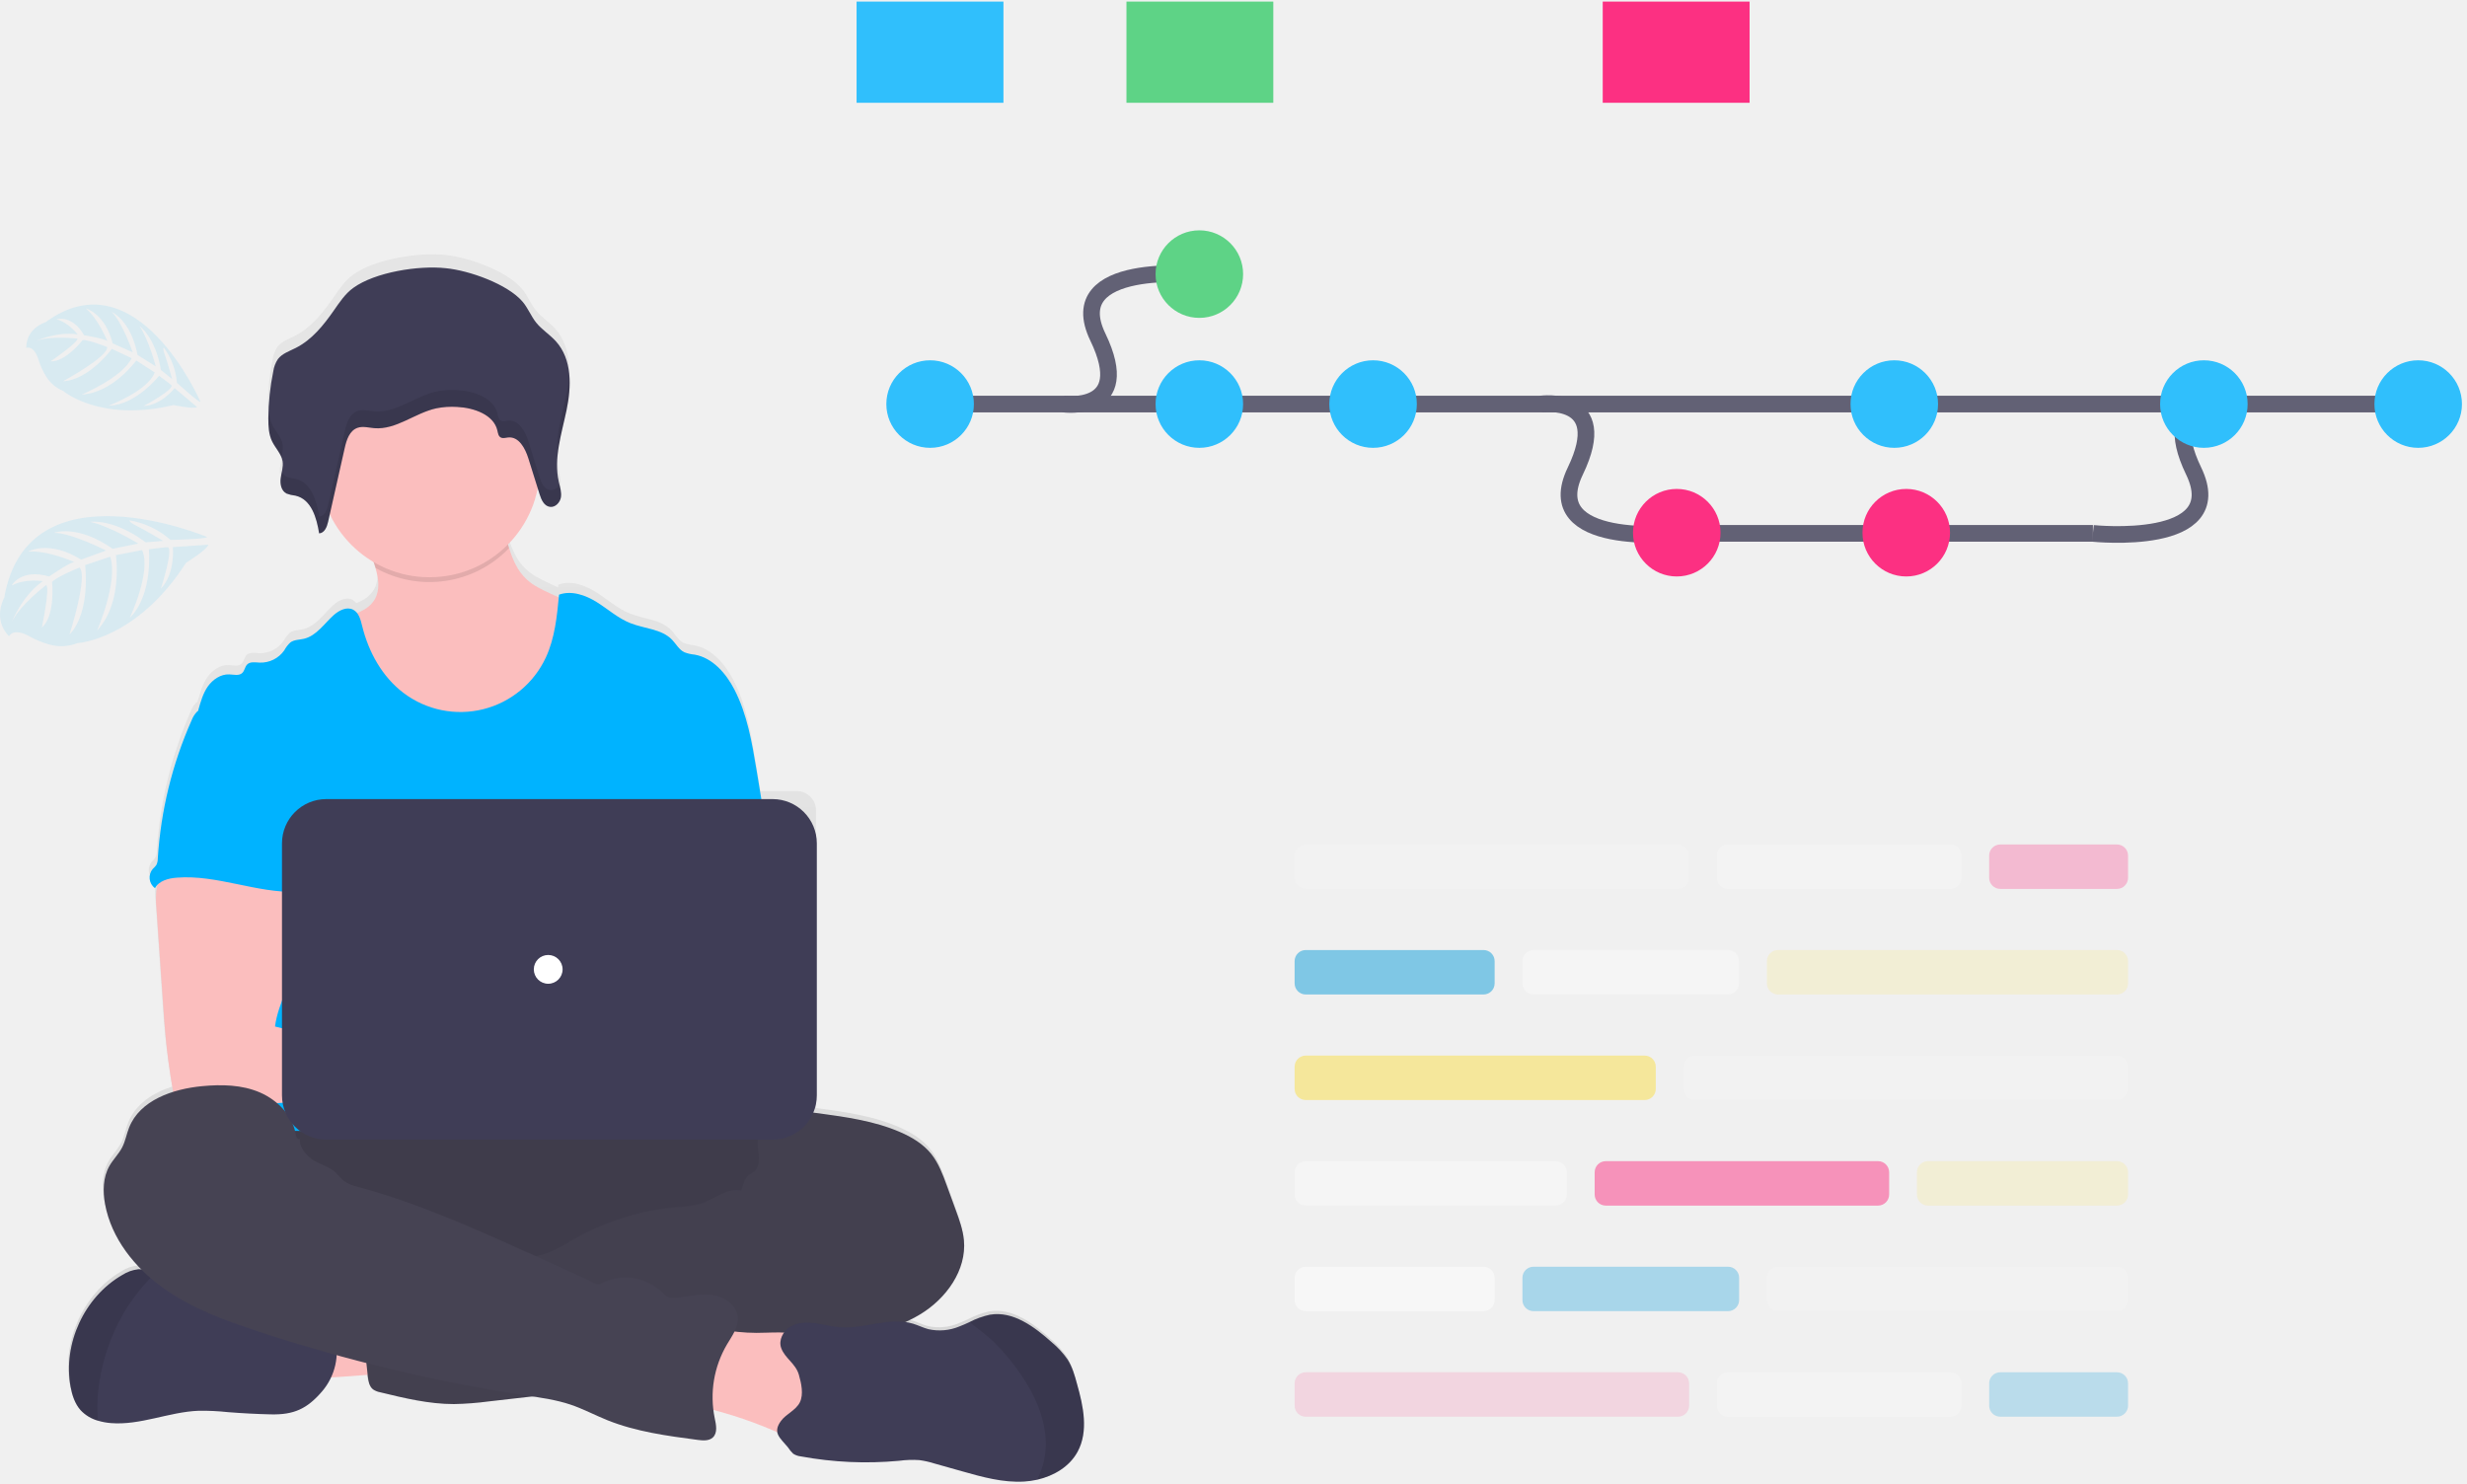
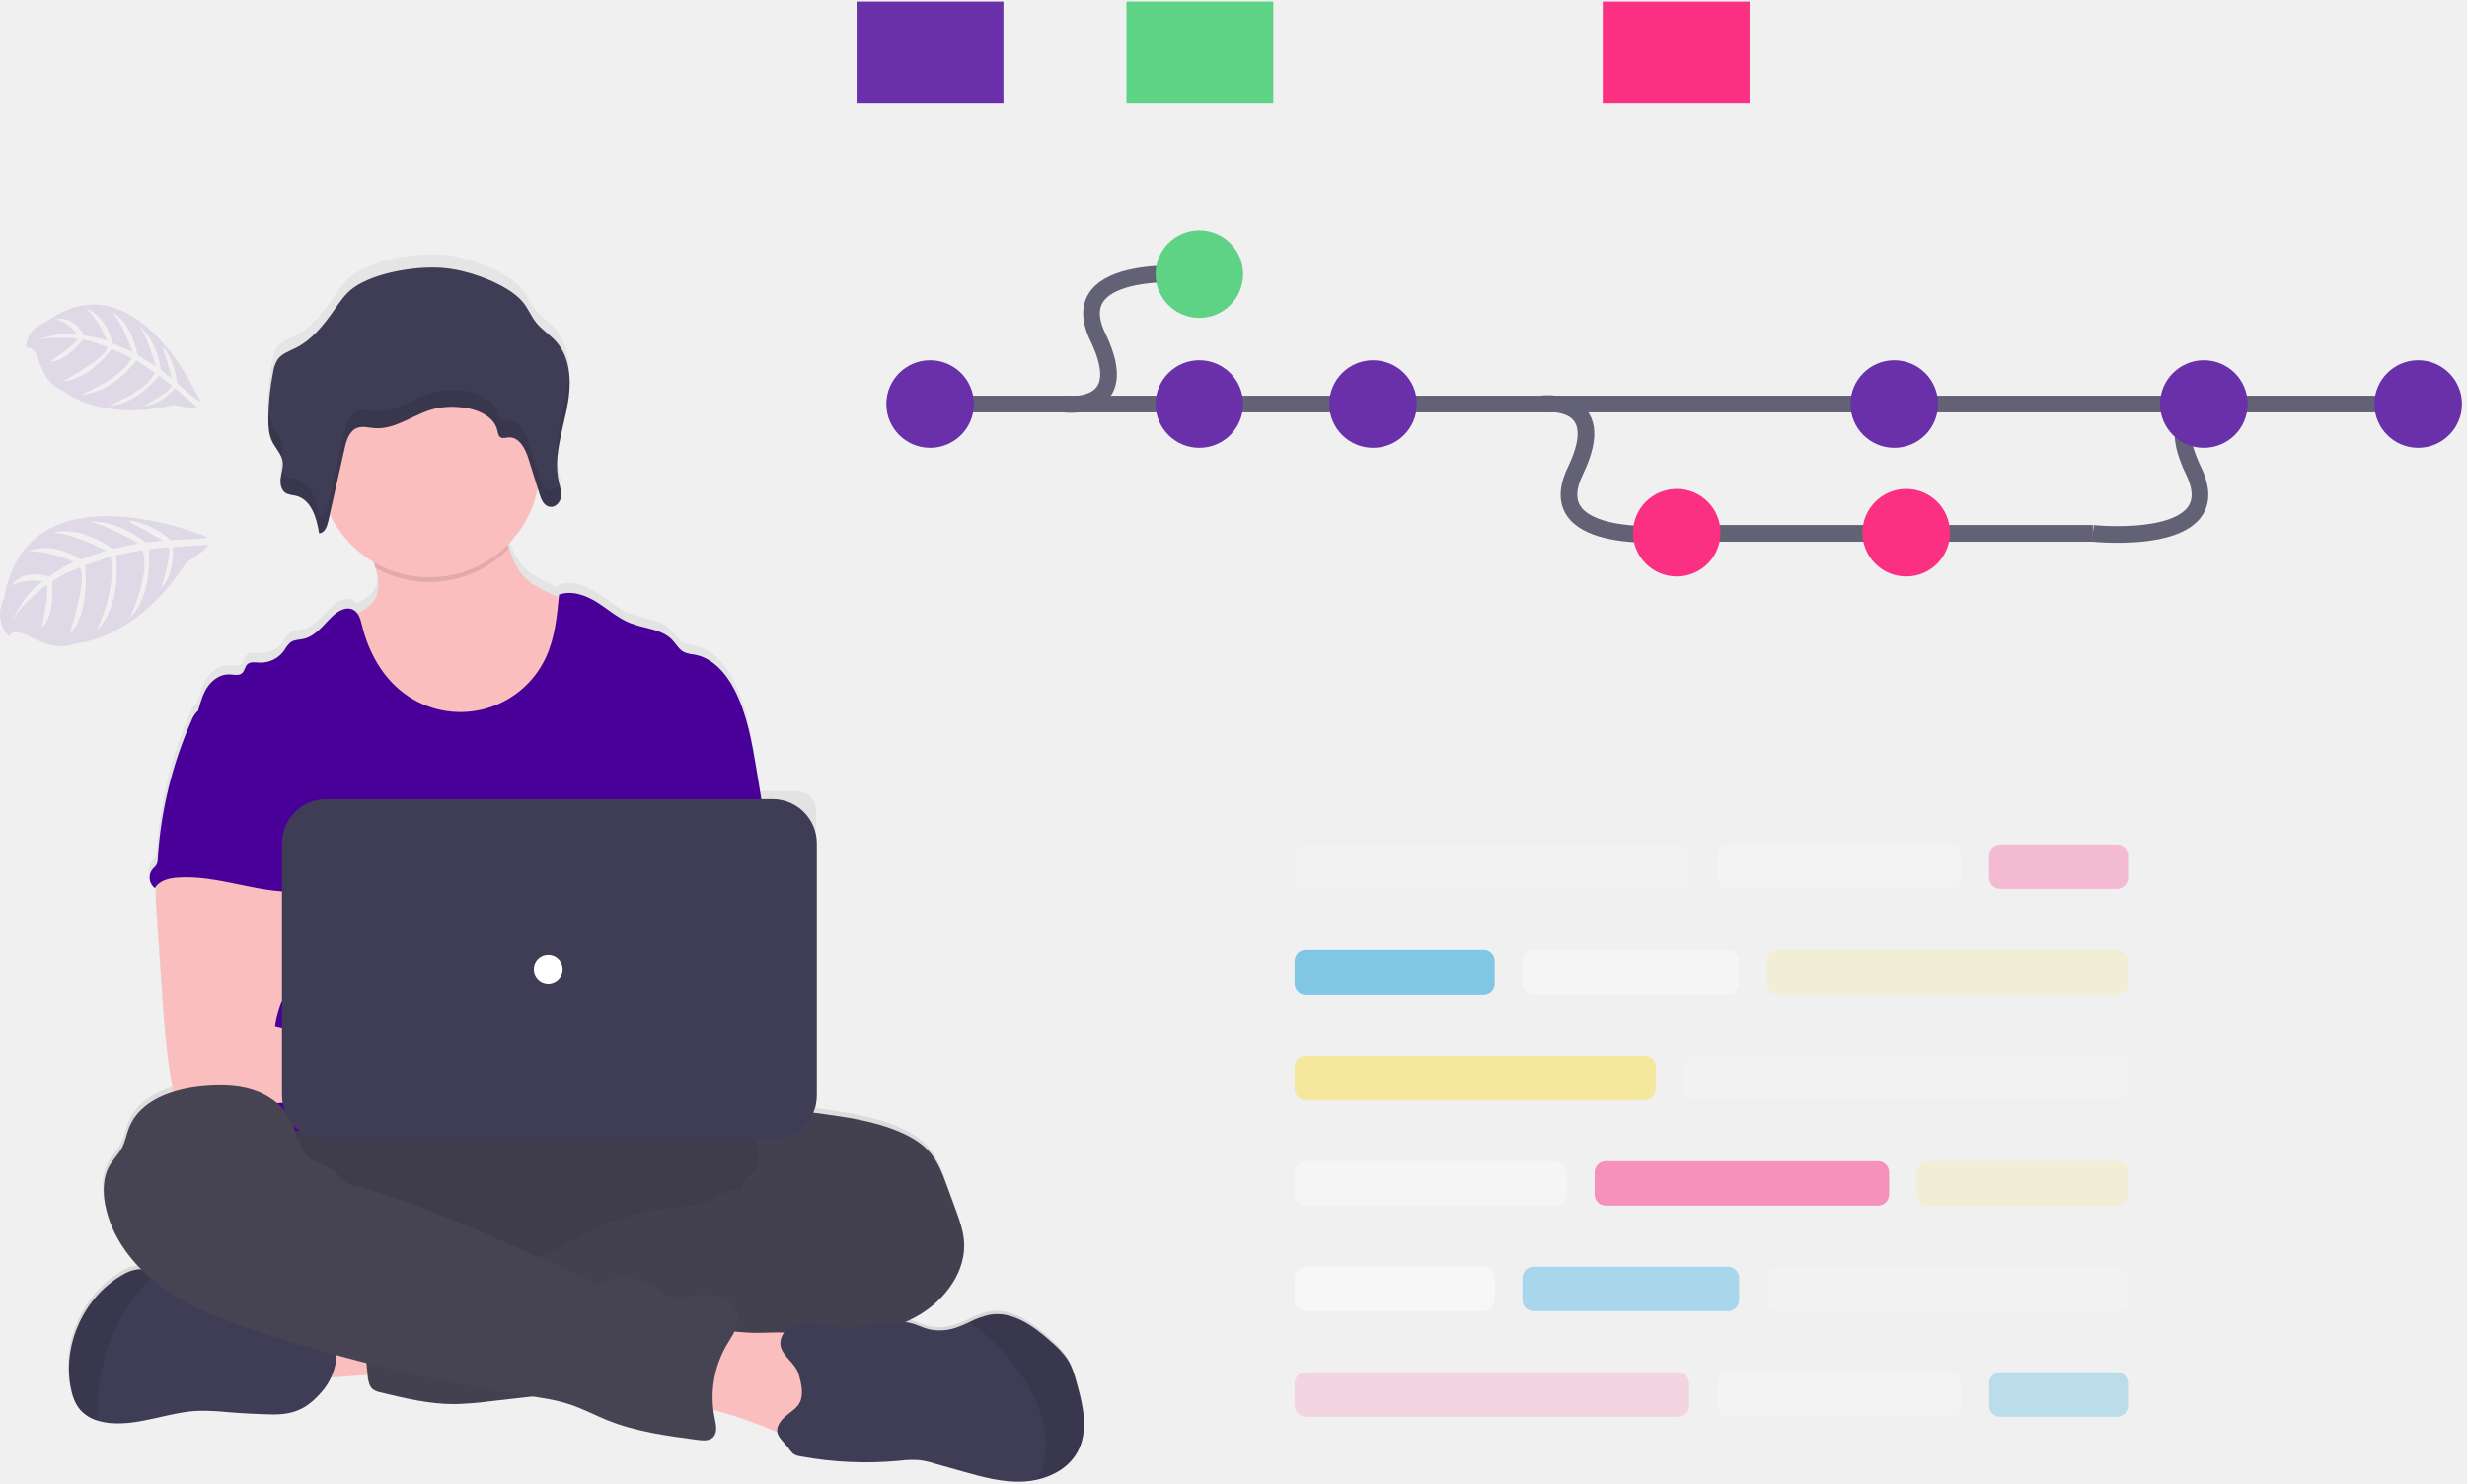
<svg xmlns="http://www.w3.org/2000/svg" class="ml-auto" width="444px" height="267px" viewBox="0 0 444 267" version="1.1">
  <defs>
    <linearGradient x1="50.023%" y1="100.006%" x2="50.023%" y2="-0.009%" id="linearGradient-1">
      <stop stop-color="#808080" stop-opacity="0.25" offset="0%" />
      <stop stop-color="#808080" stop-opacity="0.12" offset="54%" />
      <stop stop-color="#808080" stop-opacity="0.1" offset="100%" />
    </linearGradient>
  </defs>
  <g id="Page-1" stroke="none" stroke-width="1" fill="none" fill-rule="evenodd">
    <g id="Desktop-HD" transform="translate(-775, -178)">
      <g id="Hero" transform="translate(-2, 0)">
        <g id="Group-5" transform="translate(777, 178)">
          <g id="undraw_version_control_9bpv-(1)">
            <path d="M193.696,248.65 C193.265,247.088 192.833,245.508 191.97,244.148 C191.169,242.995 190.218,241.954 189.142,241.053 C186.013,238.213 182.171,235.329 178.023,236.046 C176.74,236.33 175.5,236.783 174.337,237.393 C173.732,237.673 173.124,237.954 172.502,238.191 C170.752,238.923 168.818,239.092 166.968,238.675 C166.019,238.42 165.134,237.963 164.197,237.678 C163.752,237.544 163.298,237.446 162.837,237.384 C163.742,236.979 164.621,236.516 165.466,235.999 C170.119,233.15 173.832,228 173.314,222.492 C173.137,220.64 172.502,218.866 171.872,217.118 L170.214,212.534 C169.498,210.548 168.755,208.524 167.447,206.875 C165.993,205.036 163.921,203.788 161.78,202.86 C157.183,200.862 152.158,200.158 147.199,199.476 L146.853,199.429 L146.853,145.847 C146.853,143.94 145.307,142.394 143.4,142.394 L136.882,142.394 C136.594,140.633 136.306,138.875 136.019,137.119 C135.199,132.108 134.348,127.006 132.039,122.495 C130.528,119.542 128.124,116.724 124.882,116.145 C124.245,116.088 123.619,115.943 123.022,115.714 C122.072,115.247 121.554,114.212 120.824,113.447 C118.942,111.475 115.882,111.445 113.361,110.426 C111.134,109.541 109.312,107.875 107.283,106.593 C105.255,105.311 102.734,104.4 100.489,105.233 C100.489,105.397 100.459,105.561 100.442,105.721 L99,105.056 C97.446,104.335 95.862,103.597 94.614,102.414 C93.013,100.904 92.158,98.901 91.494,96.773 C91.424,96.553 91.36,96.341 91.291,96.104 C94.05,93.289 95.918,89.723 96.66,85.852 L97.01,86.987 C97.089,87.242 97.181,87.493 97.286,87.738 C97.465,88.212 97.762,88.633 98.15,88.96 C98.26,89.047 98.382,89.118 98.512,89.171 C98.631,89.219 98.756,89.25 98.883,89.266 C99.063,89.288 99.245,89.275 99.419,89.227 C100.01,89.044 100.486,88.603 100.714,88.027 C100.783,87.858 100.833,87.681 100.865,87.501 C100.881,87.392 100.892,87.283 100.895,87.173 C100.895,87.138 100.895,87.104 100.895,87.069 C100.895,87.035 100.895,86.918 100.895,86.845 C100.895,86.771 100.895,86.767 100.895,86.724 C100.895,86.681 100.895,86.581 100.873,86.508 L100.873,86.396 C100.873,86.309 100.847,86.223 100.83,86.141 C100.813,86.059 100.83,86.094 100.83,86.072 C100.809,85.964 100.783,85.852 100.761,85.744 C100.761,85.718 100.761,85.688 100.761,85.662 C100.761,85.636 100.722,85.485 100.701,85.394 C100.679,85.304 100.671,85.278 100.658,85.217 L100.658,85.191 C100.614,85.019 100.576,84.85 100.537,84.678 C100.223,83.18 100.143,81.642 100.299,80.119 C100.558,77.885 100.97,75.671 101.534,73.494 L101.624,73.101 C101.659,72.95 101.694,72.799 101.724,72.643 C101.793,72.332 101.862,72.022 101.927,71.706 L102.082,70.912 L102.199,70.204 L102.199,70.114 C102.441,68.51 102.492,66.882 102.35,65.266 C102.151,63.009 101.452,60.872 99.919,59.171 C98.836,57.967 97.407,57.078 96.401,55.813 C95.46,54.63 94.929,53.171 93.954,52.01 C91.26,48.794 84.345,46.317 80.102,45.885 C75.242,45.393 67.39,46.636 63.471,49.506 C62.02,50.564 61.027,52.096 60.017,53.547 C58.161,56.245 56.055,58.938 53.081,60.453 C51.958,61.023 50.672,61.455 49.925,62.447 C49.481,63.12 49.193,63.885 49.083,64.683 C48.512,67.494 48.214,70.353 48.194,73.222 C48.194,73.58 48.194,73.938 48.194,74.301 C48.203,75.376 48.432,76.438 48.868,77.422 C48.937,77.568 49.014,77.711 49.096,77.853 L49.148,77.944 C49.67,78.69 50.132,79.477 50.529,80.296 C50.628,80.526 50.699,80.766 50.741,81.013 C50.815,81.645 50.774,82.286 50.62,82.904 C50.62,82.999 50.581,83.094 50.564,83.188 L50.525,83.374 C50.525,83.439 50.525,83.504 50.491,83.564 C50.456,83.75 50.426,83.935 50.4,84.117 C50.335,84.616 50.367,85.123 50.495,85.61 C50.615,86.159 50.963,86.63 51.453,86.905 C51.699,87.023 51.961,87.104 52.23,87.147 C52.502,87.194 52.778,87.224 53.046,87.285 C53.39,87.363 53.723,87.487 54.035,87.652 C54.333,87.795 54.613,87.975 54.868,88.187 C54.993,88.301 55.113,88.422 55.226,88.55 C55.454,88.811 55.659,89.091 55.839,89.387 C55.931,89.54 56.017,89.695 56.098,89.853 C56.407,90.478 56.654,91.131 56.836,91.804 C56.948,92.206 57.043,92.612 57.125,93.017 C57.164,93.199 57.199,93.38 57.229,93.557 C57.259,93.734 57.289,93.915 57.315,94.092 C57.433,94.085 57.549,94.062 57.66,94.023 C58.295,93.794 58.649,93.056 58.847,92.34 C58.882,92.219 58.912,92.102 58.938,91.986 C59.037,91.554 59.141,91.079 59.24,90.626 C60.942,94.239 63.685,97.261 67.118,99.302 C67.239,99.66 67.355,100.014 67.459,100.377 C68.024,102.332 68.296,104.378 67.317,106.088 C66.617,107.301 65.443,108.047 64.131,108.565 C63.942,108.313 63.698,108.107 63.419,107.961 C62.283,107.391 60.919,108.082 59.965,108.932 C58.239,110.495 56.832,112.735 54.561,113.249 C53.741,113.439 52.835,113.4 52.153,113.901 C51.701,114.325 51.324,114.821 51.035,115.368 C50.033,116.806 48.369,117.636 46.619,117.57 C45.829,117.531 44.892,117.35 44.353,117.928 C43.951,118.36 43.921,119.042 43.489,119.452 C42.911,120.022 41.961,119.745 41.154,119.711 C39.617,119.646 38.188,120.639 37.312,121.912 C36.436,123.186 36.017,124.709 35.586,126.229 L35.586,126.255 C35.475,126.335 35.37,126.423 35.271,126.518 C34.852,126.964 34.528,127.489 34.317,128.063 C30.826,136.011 28.765,144.513 28.23,153.177 C28.239,153.599 28.144,154.017 27.954,154.394 C27.761,154.641 27.549,154.872 27.319,155.085 C26.905,155.592 26.714,156.246 26.789,156.896 C26.865,157.547 27.201,158.139 27.721,158.538 C27.845,158.313 28.001,158.107 28.183,157.925 C28.135,158.124 28.092,158.318 28.062,158.495 C27.889,159.754 27.873,161.03 28.014,162.294 C28.423,168.291 28.836,174.283 29.253,180.272 C29.37,181.968 29.486,183.66 29.642,185.353 C29.944,188.627 30.376,191.889 30.937,195.138 C30.963,195.285 30.993,195.436 31.032,195.57 C27.514,196.688 24.384,198.708 23.068,202.079 C22.61,203.245 22.403,204.514 21.842,205.632 C21.224,206.858 20.21,207.837 19.537,209.037 C18.376,211.101 18.324,213.63 18.747,215.944 C19.563,220.455 22.001,224.486 25.222,227.767 C25.079,227.767 24.932,227.767 24.79,227.767 C23.738,227.883 22.728,228.246 21.842,228.824 C15.03,232.804 11.137,241.342 12.557,249.138 C12.837,250.662 13.325,252.207 14.344,253.368 C15.191,254.291 16.279,254.958 17.486,255.294 C18.241,255.521 19.018,255.665 19.804,255.725 C25.114,256.157 30.255,253.696 35.577,253.489 C37.34,253.461 39.103,253.543 40.856,253.735 C43.42,253.948 45.988,254.083 48.561,254.141 C52.744,254.24 55.096,253.127 57.764,250.001 C58.42,249.224 58.967,248.362 59.391,247.437 C61.662,247.308 64.17,247.109 65.983,246.963 L66.009,247.213 C66.108,248.076 66.259,249.069 66.95,249.613 C67.338,249.881 67.78,250.062 68.245,250.144 C72.604,251.214 77.016,252.302 81.505,252.302 C83.612,252.26 85.714,252.098 87.803,251.819 L95.689,250.908 C97.987,251.199 100.255,251.693 102.466,252.384 C104.745,253.157 106.873,254.305 109.101,255.216 C114.281,257.314 119.849,258.065 125.365,258.799 C126.306,258.924 127.386,259.01 128.081,258.367 C128.978,257.504 128.681,256.062 128.426,254.853 C128.322,254.357 128.245,253.86 128.184,253.36 C131.907,254.341 135.549,255.605 139.079,257.141 L139.696,257.413 C139.878,258.354 140.745,259.105 141.578,260.119 C141.852,260.548 142.172,260.944 142.532,261.302 C142.944,261.57 143.413,261.738 143.901,261.794 C149.724,262.879 155.671,263.148 161.568,262.593 C162.775,262.428 163.996,262.386 165.212,262.468 C166.104,262.589 166.985,262.787 167.845,263.059 L172.839,264.492 C176.521,265.545 180.289,266.612 184.109,266.374 C184.884,266.325 185.653,266.214 186.41,266.042 C189.432,265.342 192.246,263.655 193.696,260.94 C195.747,257.249 194.801,252.708 193.696,248.65 Z" id="Path" fill="url(#linearGradient-1)" />
            <path d="M53.965,247.809 C53.055,245.737 52.191,243.354 53.102,241.282 C53.697,240.062 54.718,239.102 55.973,238.584 C57.214,238.078 58.523,237.755 59.858,237.626 C64.047,237.076 68.285,237.019 72.488,237.453 C72.794,239.879 72.147,242.34 71.59,244.683 C71.085,246.842 70.796,247.161 68.568,247.273 C67.127,247.351 54.306,248.573 53.965,247.809 Z" id="Path" fill="#FBBEBE" />
            <ellipse id="Oval" fill="#464353" cx="92.404" cy="216.565" rx="61.727" ry="17.266" />
            <ellipse id="Oval" fill="#000000" opacity="0.1" cx="92.404" cy="216.565" rx="61.727" ry="17.266" />
            <path d="M103.472,125.417 C101.356,129.506 97.842,132.698 93.57,134.413 C91.047,135.332 88.393,135.836 85.709,135.906 C82.778,136.04 79.787,135.85 77.033,134.849 C73.338,133.511 70.269,130.774 67.968,127.584 C65.668,124.394 64.083,120.751 62.706,117.078 C61.981,115.165 61.291,113.128 61.632,111.108 C63.855,110.603 66.289,109.86 67.437,107.888 C68.417,106.196 68.145,104.167 67.58,102.233 C67.42,101.685 67.235,101.141 67.049,100.619 C66.617,99.367 65.128,96.988 66.186,95.918 C66.846,95.24 69.613,94.895 70.567,94.455 C73.506,93.099 76.217,91.14 79.446,90.496 C82.239,89.94 85.122,90.462 87.911,91.04 C88.281,91.094 88.636,91.222 88.955,91.416 C89.32,91.723 89.589,92.127 89.732,92.581 C90.527,94.515 90.993,96.652 91.632,98.668 C92.296,100.778 93.151,102.76 94.753,104.258 C96,105.427 97.588,106.161 99.142,106.873 L102.967,108.626 C103.647,108.881 104.264,109.28 104.776,109.796 C105.276,110.483 105.575,111.296 105.639,112.144 C106.324,116.686 105.566,121.329 103.472,125.417 Z" id="Path" fill="#FBBEBE" />
            <path d="M91.614,98.668 C85.351,105.189 75.472,106.655 67.584,102.233 C67.424,101.685 67.239,101.141 67.053,100.619 C66.622,99.367 65.132,96.988 66.19,95.918 C66.85,95.24 69.617,94.895 70.571,94.455 C73.511,93.099 76.222,91.14 79.45,90.496 C82.243,89.94 85.127,90.462 87.915,91.04 C88.285,91.094 88.64,91.222 88.96,91.416 C89.324,91.723 89.593,92.127 89.737,92.581 C90.509,94.515 90.976,96.652 91.614,98.668 Z" id="Path" fill="#000000" opacity="0.1" />
            <circle id="Oval" fill="#FBBEBE" cx="77.296" cy="84.047" r="19.856" />
-             <path d="M137.793,148.489 L136.161,138.604 C135.337,133.645 134.486,128.59 132.181,124.122 C130.666,121.196 128.262,118.407 125.02,117.829 C124.382,117.772 123.754,117.627 123.155,117.397 C122.206,116.94 121.688,115.912 120.958,115.153 C119.076,113.201 116.012,113.171 113.491,112.178 C111.263,111.315 109.442,109.653 107.413,108.384 C105.384,107.115 102.859,106.226 100.614,107.037 C100.252,110.901 99.868,114.85 98.227,118.368 C96.065,123.007 91.923,126.42 86.958,127.657 C81.992,128.894 76.733,127.822 72.647,124.74 C68.801,121.843 66.337,117.376 65.188,112.701 C64.908,111.561 64.588,110.253 63.54,109.731 C62.404,109.161 61.04,109.852 60.086,110.689 C58.36,112.239 56.948,114.458 54.678,114.98 C53.858,115.17 52.951,115.131 52.269,115.627 C51.816,116.046 51.436,116.537 51.147,117.082 C50.137,118.508 48.477,119.329 46.731,119.266 C45.941,119.227 45.004,119.046 44.465,119.62 C44.063,120.052 44.033,120.725 43.601,121.127 C43.019,121.692 42.073,121.416 41.262,121.386 C39.725,121.321 38.296,122.305 37.416,123.544 C36.535,124.783 36.121,126.315 35.689,127.8 C40.407,138.306 44.724,148.826 49.442,159.332 C49.663,159.728 49.78,160.174 49.783,160.627 C49.688,161.098 49.487,161.541 49.196,161.922 C46.882,165.639 46.955,170.314 47.21,174.682 C47.465,179.05 47.776,183.665 45.824,187.58 C45.294,188.655 44.603,189.639 44.098,190.714 C42.915,193.148 42.488,200.935 43.178,203.551 L140.767,203.551 C138.906,198.436 139.614,188.171 140.003,182.741 C140.275,178.942 139.571,175.148 139.269,171.35 C138.609,163.593 139.075,156.233 137.793,148.489 Z" id="Path" fill="#00B3FF" />
+             <path d="M137.793,148.489 L136.161,138.604 C135.337,133.645 134.486,128.59 132.181,124.122 C130.666,121.196 128.262,118.407 125.02,117.829 C124.382,117.772 123.754,117.627 123.155,117.397 C122.206,116.94 121.688,115.912 120.958,115.153 C119.076,113.201 116.012,113.171 113.491,112.178 C111.263,111.315 109.442,109.653 107.413,108.384 C105.384,107.115 102.859,106.226 100.614,107.037 C100.252,110.901 99.868,114.85 98.227,118.368 C96.065,123.007 91.923,126.42 86.958,127.657 C81.992,128.894 76.733,127.822 72.647,124.74 C68.801,121.843 66.337,117.376 65.188,112.701 C64.908,111.561 64.588,110.253 63.54,109.731 C62.404,109.161 61.04,109.852 60.086,110.689 C58.36,112.239 56.948,114.458 54.678,114.98 C53.858,115.17 52.951,115.131 52.269,115.627 C51.816,116.046 51.436,116.537 51.147,117.082 C50.137,118.508 48.477,119.329 46.731,119.266 C45.941,119.227 45.004,119.046 44.465,119.62 C44.063,120.052 44.033,120.725 43.601,121.127 C43.019,121.692 42.073,121.416 41.262,121.386 C39.725,121.321 38.296,122.305 37.416,123.544 C36.535,124.783 36.121,126.315 35.689,127.8 C40.407,138.306 44.724,148.826 49.442,159.332 C49.663,159.728 49.78,160.174 49.783,160.627 C49.688,161.098 49.487,161.541 49.196,161.922 C46.882,165.639 46.955,170.314 47.21,174.682 C47.465,179.05 47.776,183.665 45.824,187.58 C45.294,188.655 44.603,189.639 44.098,190.714 C42.915,193.148 42.488,200.935 43.178,203.551 L140.767,203.551 C138.906,198.436 139.614,188.171 140.003,182.741 C140.275,178.942 139.571,175.148 139.269,171.35 C138.609,163.593 139.075,156.233 137.793,148.489 Z" id="Path" fill="#480098" />
            <path d="M28.213,159.799 C28.04,161.048 28.023,162.313 28.161,163.567 L29.4,181.381 C29.517,183.06 29.633,184.735 29.788,186.41 C30.086,189.66 30.531,192.885 31.083,196.105 C31.109,197.057 31.901,197.808 32.853,197.784 C38.314,198.941 43.955,198.894 49.528,198.578 C58.032,198.104 66.522,197.02 75.039,197.206 C77.232,197.253 79.787,197.206 81.117,195.479 C82.446,193.753 81.673,190.96 79.938,189.565 C78.203,188.171 75.846,187.839 73.619,187.839 C70.671,187.809 67.722,188.227 64.783,188.055 C62.085,187.895 59.447,187.243 56.832,186.591 L49.494,184.765 C49.774,182.542 50.62,180.449 51.423,178.338 C52.865,174.596 54.212,170.728 54.237,166.718 C54.263,162.708 52.753,158.491 49.468,156.194 C46.765,154.308 43.286,153.958 39.993,154.036 C37.597,154.105 33.458,153.531 31.269,154.468 C29.538,155.227 28.537,158.102 28.213,159.799 Z" id="Path" fill="#FBBEBE" />
            <path d="M142.787,200.529 C144.224,199.981 145.809,200.18 147.35,200.387 C152.309,201.065 157.342,201.76 161.94,203.741 C164.098,204.665 166.153,205.899 167.612,207.717 C168.906,209.353 169.662,211.355 170.378,213.328 L172.036,217.869 C172.666,219.596 173.305,221.357 173.482,223.191 C174,228.626 170.283,233.75 165.609,236.573 C160.934,239.396 155.43,240.401 150.069,241.455 C144.708,242.508 139.325,243.673 133.986,244.908 C131.495,245.554 128.968,246.052 126.419,246.397 C120.704,247.045 114.729,246.091 109.299,247.981 C107.141,248.737 105.022,249.859 102.781,250.381 C101.293,250.694 99.789,250.924 98.275,251.068 L87.997,252.242 C85.907,252.521 83.803,252.683 81.695,252.725 C77.206,252.725 72.79,251.663 68.43,250.601 C67.967,250.52 67.525,250.342 67.135,250.079 C66.445,249.535 66.294,248.573 66.194,247.701 C65.754,243.842 65.368,239.978 65.037,236.111 C64.934,234.855 64.856,233.495 65.542,232.437 C66.406,231.142 68.089,230.737 69.626,230.486 C76.142,229.42 82.743,228.962 89.344,229.118 C91.852,226.61 95.987,226.597 99.272,225.233 C100.48,224.678 101.65,224.042 102.773,223.329 C108.649,219.901 115.215,217.826 121.994,217.256 C123.322,217.216 124.641,217.027 125.927,216.695 C128.469,215.905 130.787,213.755 133.399,214.282 C133.722,213.388 133.947,212.193 134.694,211.58 C135.065,211.265 135.522,211.053 135.863,210.717 C136.584,209.987 136.649,208.839 136.541,207.82 C136.433,206.801 136.191,205.757 136.455,204.764 C136.564,204.388 136.725,204.029 136.934,203.698 C138.229,201.462 140.184,200.314 142.787,200.529 Z" id="Path" fill="#464353" />
            <path d="M142.787,200.529 C144.224,199.981 145.809,200.18 147.35,200.387 C152.309,201.065 157.342,201.76 161.94,203.741 C164.098,204.665 166.153,205.899 167.612,207.717 C168.906,209.353 169.662,211.355 170.378,213.328 L172.036,217.869 C172.666,219.596 173.305,221.357 173.482,223.191 C174,228.626 170.283,233.75 165.609,236.573 C160.934,239.396 155.43,240.401 150.069,241.455 C144.708,242.508 139.325,243.673 133.986,244.908 C131.495,245.554 128.968,246.052 126.419,246.397 C120.704,247.045 114.729,246.091 109.299,247.981 C107.141,248.737 105.022,249.859 102.781,250.381 C101.293,250.694 99.789,250.924 98.275,251.068 L87.997,252.242 C85.907,252.521 83.803,252.683 81.695,252.725 C77.206,252.725 72.79,251.663 68.43,250.601 C67.967,250.52 67.525,250.342 67.135,250.079 C66.445,249.535 66.294,248.573 66.194,247.701 C65.754,243.842 65.368,239.978 65.037,236.111 C64.934,234.855 64.856,233.495 65.542,232.437 C66.406,231.142 68.089,230.737 69.626,230.486 C76.142,229.42 82.743,228.962 89.344,229.118 C91.852,226.61 95.987,226.597 99.272,225.233 C100.48,224.678 101.65,224.042 102.773,223.329 C108.649,219.901 115.215,217.826 121.994,217.256 C123.322,217.216 124.641,217.027 125.927,216.695 C128.469,215.905 130.787,213.755 133.399,214.282 C133.722,213.388 133.947,212.193 134.694,211.58 C135.065,211.265 135.522,211.053 135.863,210.717 C136.584,209.987 136.649,208.839 136.541,207.82 C136.433,206.801 136.191,205.757 136.455,204.764 C136.564,204.388 136.725,204.029 136.934,203.698 C138.229,201.462 140.184,200.314 142.787,200.529 Z" id="Path" fill="#000000" opacity="0.05" />
            <path d="M57.937,250.476 C55.265,253.571 52.912,254.676 48.729,254.577 C46.157,254.517 43.587,254.383 41.02,254.176 C39.266,253.986 37.501,253.904 35.737,253.929 C30.41,254.137 25.269,256.576 19.955,256.148 C19.17,256.086 18.393,255.942 17.637,255.717 C16.432,255.384 15.343,254.724 14.491,253.809 C13.472,252.656 12.984,251.128 12.704,249.617 C11.283,241.873 15.177,233.439 21.993,229.498 C22.882,228.924 23.893,228.564 24.945,228.449 C25.977,228.445 26.997,228.669 27.932,229.105 L27.997,229.131 C30.766,230.27 33.281,231.949 35.396,234.069 C35.716,234.436 36.099,234.745 36.527,234.98 C36.953,235.141 37.405,235.226 37.86,235.23 L43.532,235.588 C44.493,235.617 45.448,235.749 46.381,235.981 C47.41,236.34 48.411,236.773 49.377,237.276 C52.429,238.64 55.813,239.003 59.111,239.529 C59.429,239.547 59.732,239.668 59.974,239.875 C60.106,240.039 60.197,240.231 60.242,240.436 C61.183,243.958 60.32,247.717 57.937,250.476 Z" id="Path" fill="#3F3D56" />
            <path d="M27.997,229.135 C25.797,231.237 23.887,233.623 22.321,236.232 C19.807,240.536 18.227,245.322 17.685,250.278 C17.479,252.085 17.463,253.91 17.637,255.721 C16.432,255.389 15.343,254.728 14.491,253.813 C13.472,252.66 12.984,251.132 12.704,249.622 C11.283,241.878 15.177,233.443 21.993,229.502 C22.882,228.928 23.893,228.569 24.945,228.453 C25.977,228.449 26.997,228.673 27.932,229.109 L27.997,229.135 Z" id="Path" fill="#000000" opacity="0.1" />
            <path d="M137.849,239.875 C141.022,239.788 144.583,239.629 146.914,241.765 C149.137,243.786 149.43,247.118 149.577,250.118 L149.745,253.601 C149.797,254.663 149.84,255.76 149.413,256.744 C148.653,258.471 146.568,259.304 144.665,259.204 C142.761,259.105 141.013,258.272 139.273,257.521 C134.551,255.486 129.633,253.937 124.597,252.898 C124.761,250.489 125.035,248.092 125.417,245.706 C125.681,244.053 125.724,241.286 126.829,239.914 C127.999,238.463 129.522,239.249 131.111,239.517 C133.34,239.857 135.597,239.977 137.849,239.875 Z" id="Path" fill="#FBBEBE" />
            <path d="M54.004,204.872 C54.004,205.304 53.327,204.872 53.266,204.41 C52.791,200.918 50.02,198.039 46.791,196.64 C43.563,195.242 39.885,195.168 36.388,195.501 C31.101,196.001 25.165,198.026 23.232,202.968 C22.774,204.125 22.567,205.377 22.006,206.486 C21.384,207.704 20.37,208.675 19.696,209.858 C18.535,211.904 18.488,214.412 18.906,216.725 C20.033,222.898 24.255,228.177 29.37,231.833 C34.485,235.489 40.463,237.673 46.424,239.642 C62.187,244.84 78.359,248.703 94.77,251.188 C97.429,251.59 100.114,251.961 102.66,252.816 C104.94,253.58 107.072,254.724 109.299,255.622 C114.479,257.702 120.052,258.445 125.573,259.174 C126.514,259.295 127.593,259.381 128.288,258.742 C129.186,257.909 128.888,256.459 128.633,255.263 C127.696,250.717 128.482,245.985 130.839,241.986 C131.763,240.432 132.963,238.839 132.79,237.039 C132.583,234.941 130.494,233.456 128.413,233.119 C126.332,232.783 124.217,233.279 122.128,233.551 C121.407,233.646 120.622,233.706 119.991,233.34 C119.681,233.13 119.399,232.88 119.154,232.597 C116.201,229.749 111.75,229.127 108.129,231.056 C107.357,231.488 106.187,230.525 105.384,230.163 L96.306,226.053 C85.878,221.335 75.397,216.596 64.364,213.609 C63.484,213.436 62.647,213.088 61.904,212.586 C61.355,212.154 60.963,211.567 60.458,211.088 C59.357,210.047 57.824,209.633 56.504,208.895 C55.183,208.157 53.702,206.353 54.004,204.872 Z" id="Path" fill="#464353" />
            <path d="M193.951,261.285 C192.501,263.974 189.686,265.649 186.665,266.34 C185.906,266.511 185.136,266.62 184.36,266.668 C180.54,266.905 176.767,265.847 173.085,264.803 L168.086,263.396 C167.227,263.125 166.346,262.929 165.453,262.809 C164.238,262.727 163.017,262.769 161.81,262.934 C155.902,263.483 149.947,263.216 144.112,262.14 C143.624,262.087 143.155,261.92 142.744,261.652 C142.383,261.298 142.064,260.906 141.79,260.482 C140.43,258.846 138.967,257.892 140.577,255.734 C141.505,254.482 143.227,253.856 143.948,252.419 C144.669,250.981 144.207,248.94 143.78,247.455 C143.197,245.404 141.281,244.519 140.594,242.637 C140.081,241.217 140.944,239.568 142.243,238.796 C143.542,238.023 145.148,237.963 146.646,238.161 C148.144,238.36 149.612,238.783 151.118,238.899 C155.547,239.253 160.075,236.97 164.327,238.256 C165.263,238.541 166.148,238.994 167.098,239.245 C168.949,239.659 170.883,239.491 172.636,238.765 C173.258,238.532 173.866,238.252 174.471,237.976 C175.636,237.369 176.877,236.92 178.161,236.642 C182.309,235.929 186.155,238.8 189.285,241.601 C190.359,242.493 191.31,243.524 192.112,244.666 C192.976,246.013 193.433,247.58 193.839,249.125 C194.983,253.118 195.928,257.616 193.951,261.285 Z" id="Path" fill="#3F3D56" />
            <path d="M193.951,261.285 C192.501,263.974 189.686,265.649 186.665,266.34 C187.84,264.056 188.37,261.495 188.197,258.932 C187.938,254.827 186.134,250.96 183.833,247.55 C182.418,245.45 180.808,243.489 179.024,241.692 C177.652,240.311 175.964,239.214 174.488,237.95 C175.653,237.343 176.894,236.894 178.178,236.616 C182.327,235.904 186.173,238.774 189.302,241.576 C190.376,242.467 191.327,243.498 192.129,244.64 C192.993,245.987 193.45,247.554 193.856,249.099 C194.983,253.118 195.928,257.616 193.951,261.285 Z" id="Path" fill="#000000" opacity="0.1" />
-             <path d="M35.443,128.119 C35.023,128.56 34.697,129.081 34.485,129.652 C30.996,137.515 28.935,145.938 28.399,154.524 C28.408,154.942 28.311,155.357 28.118,155.728 C27.927,155.975 27.715,156.205 27.483,156.414 C27.059,156.918 26.861,157.575 26.938,158.229 C27.015,158.883 27.359,159.476 27.889,159.868 C28.601,158.525 30.306,158.089 31.822,157.973 C39.078,157.399 46.165,160.774 53.443,160.519 C52.929,158.745 52.191,157.04 51.773,155.245 C49.921,147.272 54.54,138.591 51.708,130.912 C51.142,129.376 50.197,127.865 48.708,127.191 C48.091,126.942 47.446,126.771 46.787,126.682 C44.948,126.35 41.288,124.929 39.509,125.499 C38.853,125.711 38.594,126.328 38.05,126.699 C37.226,127.23 36.129,127.424 35.443,128.119 Z" id="Path" fill="#00B3FF" />
+             <path d="M35.443,128.119 C35.023,128.56 34.697,129.081 34.485,129.652 C30.996,137.515 28.935,145.938 28.399,154.524 C28.408,154.942 28.311,155.357 28.118,155.728 C27.927,155.975 27.715,156.205 27.483,156.414 C27.059,156.918 26.861,157.575 26.938,158.229 C27.015,158.883 27.359,159.476 27.889,159.868 C28.601,158.525 30.306,158.089 31.822,157.973 C39.078,157.399 46.165,160.774 53.443,160.519 C52.929,158.745 52.191,157.04 51.773,155.245 C49.921,147.272 54.54,138.591 51.708,130.912 C51.142,129.376 50.197,127.865 48.708,127.191 C48.091,126.942 47.446,126.771 46.787,126.682 C44.948,126.35 41.288,124.929 39.509,125.499 C38.853,125.711 38.594,126.328 38.05,126.699 C37.226,127.23 36.129,127.424 35.443,128.119 Z" id="Path" fill="#480098" />
            <rect id="Rectangle" fill="#3F3D56" x="50.75" y="143.832" width="96.259" height="61.295" rx="7.97" />
            <circle id="Oval" fill="#FFFFFF" cx="98.663" cy="174.479" r="2.59" />
            <path d="M63.578,51.82 C62.128,52.869 61.135,54.376 60.125,55.822 C58.265,58.494 56.158,61.161 53.184,62.65 C52.058,63.216 50.771,63.643 50.024,64.627 C49.581,65.293 49.294,66.05 49.183,66.842 C48.613,69.626 48.315,72.46 48.294,75.302 C48.294,76.718 48.354,78.177 48.98,79.463 C49.571,80.672 50.637,81.695 50.858,83.012 C51.026,84.039 50.646,85.062 50.512,86.094 C50.378,87.125 50.612,88.347 51.565,88.839 C52.079,89.032 52.616,89.158 53.163,89.214 C56.033,89.853 56.996,93.22 57.432,96.004 C58.407,95.948 58.847,94.83 59.05,93.919 L62.042,80.62 C62.365,79.178 62.905,77.508 64.342,77.003 C65.305,76.671 66.358,76.981 67.364,77.068 C71.314,77.391 74.655,74.34 78.518,73.498 C79.755,73.248 81.019,73.164 82.278,73.247 C85.325,73.399 88.869,74.65 89.517,77.495 C89.624,77.957 89.689,78.509 90.121,78.738 C90.553,78.967 91.006,78.773 91.459,78.738 C93.393,78.544 94.532,80.719 95.089,82.498 L97.118,88.973 C97.42,89.953 97.929,91.105 98.991,91.23 C99.971,91.351 100.804,90.423 100.951,89.504 C101.098,88.584 100.778,87.63 100.567,86.706 C99.613,82.455 101.072,78.104 101.961,73.843 C102.85,69.583 103.01,64.688 100.027,61.407 C98.944,60.22 97.519,59.335 96.509,58.083 C95.568,56.909 95.037,55.468 94.062,54.315 C91.364,51.134 84.445,48.678 80.201,48.272 C75.354,47.745 67.498,48.976 63.578,51.82 Z" id="Path" fill="#3F3D56" />
            <g id="Group" opacity="0.1" transform="translate(47.91367, 67.14388)" fill="#000000">
              <path d="M51.095,21.065 C50.033,20.935 49.524,19.77 49.222,18.807 C48.545,16.646 47.869,14.488 47.193,12.332 C46.636,10.55 45.496,8.374 43.563,8.573 C43.109,8.62 42.622,8.797 42.224,8.573 C41.827,8.348 41.728,7.791 41.62,7.329 C40.973,4.481 37.429,3.233 34.381,3.082 C33.123,2.999 31.859,3.082 30.622,3.328 C26.758,4.191 23.417,7.213 19.468,6.898 C18.449,6.816 17.396,6.505 16.446,6.837 C14.991,7.338 14.469,8.996 14.145,10.455 L11.154,23.75 C10.951,24.665 10.511,25.783 9.535,25.835 C9.104,23.055 8.137,19.688 5.266,19.049 C4.721,18.989 4.184,18.863 3.669,18.673 C3.294,18.468 3,18.141 2.836,17.745 C2.758,18.147 2.668,18.548 2.616,18.95 C2.486,19.977 2.715,21.203 3.669,21.695 C4.183,21.888 4.72,22.015 5.266,22.071 C8.137,22.709 9.099,26.076 9.535,28.86 C10.511,28.804 10.951,27.686 11.154,26.776 L14.145,13.476 C14.469,12.035 15.009,10.364 16.446,9.859 C17.409,9.527 18.462,9.837 19.468,9.924 C23.417,10.247 26.758,7.196 30.622,6.354 C31.858,6.104 33.123,6.02 34.381,6.104 C37.429,6.255 40.973,7.506 41.62,10.351 C41.728,10.813 41.793,11.365 42.224,11.594 C42.656,11.823 43.109,11.629 43.563,11.594 C45.496,11.4 46.636,13.576 47.193,15.354 C47.866,17.515 48.542,19.673 49.222,21.829 C49.524,22.809 50.033,23.961 51.095,24.086 C52.075,24.207 52.908,23.279 53.055,22.36 C53.121,21.586 53.033,20.807 52.796,20.068 C52.481,20.712 51.811,21.105 51.095,21.065 Z" id="Path" />
              <path d="M2.948,12.846 C2.728,11.529 1.653,10.506 1.071,9.298 C0.696,8.483 0.479,7.604 0.432,6.708 C0.432,7.191 0.388,7.675 0.384,8.163 C0.384,9.578 0.445,11.037 1.071,12.324 C1.55,13.304 2.34,14.167 2.737,15.164 C2.946,14.41 3.018,13.625 2.948,12.846 Z" id="Path" />
              <path d="M54.065,3.66 C53.279,7.424 52.053,11.258 52.433,15.03 C52.679,12.246 53.491,9.445 54.065,6.682 C54.544,4.584 54.712,2.427 54.565,0.281 C54.472,1.417 54.304,2.546 54.065,3.66 Z" id="Path" />
            </g>
            <g id="Group" opacity="0.8" transform="translate(154, 0)">
              <path d="M13.399,72.729 L283.209,72.729" id="Path" stroke="#3F3D56" stroke-width="3" />
              <path d="M37.368,72.725 C37.368,72.725 50.271,74.517 43.588,60.673 C36.906,46.83 61.718,49.45 61.718,49.45" id="Path" stroke="#3F3D56" stroke-width="3" />
              <path d="M123.298,72.725 C123.298,72.725 136.2,70.938 129.518,84.781 C122.836,98.624 147.647,96.004 147.647,96.004" id="Path" stroke="#3F3D56" stroke-width="3" />
              <path d="M247.023,72.725 C247.023,72.725 234.117,70.938 240.803,84.781 C247.489,98.624 222.673,96.004 222.673,96.004" id="Path" stroke="#3F3D56" stroke-width="3" />
              <path d="M222.673,96 L151.481,96" id="Path" stroke="#3F3D56" stroke-width="3" />
-               <circle class="svg-circle svg-circle-1" id="Oval" fill="#00B3FF" cx="13.399" cy="72.729" r="7.878" />
+               <circle class="svg-circle svg-circle-1" id="Oval" fill="#480098" cx="13.399" cy="72.729" r="7.878" />
              <circle class="svg-circle svg-circle-2" id="Oval" fill="#3ACC6C" cx="61.852" cy="49.338" r="7.878" />
-               <circle class="svg-circle svg-circle-3" id="Oval" fill="#00B3FF" cx="61.852" cy="72.729" r="7.878" />
-               <circle class="svg-circle svg-circle-4" id="Oval" fill="#00B3FF" cx="93.121" cy="72.729" r="7.878" />
+               <circle class="svg-circle svg-circle-3" id="Oval" fill="#480098" cx="61.852" cy="72.729" r="7.878" />
+               <circle class="svg-circle svg-circle-4" id="Oval" fill="#480098" cx="93.121" cy="72.729" r="7.878" />
              <circle class="svg-circle svg-circle-5" id="Oval" fill="#FF0066" cx="147.777" cy="95.883" r="7.878" />
              <circle class="svg-circle svg-circle-6" id="Oval" fill="#FF0066" cx="189.078" cy="95.883" r="7.878" />
-               <circle class="svg-circle svg-circle-7" id="Oval" fill="#00B3FF" cx="186.924" cy="72.729" r="7.878" />
-               <circle class="svg-circle svg-circle-8" id="Oval" fill="#00B3FF" cx="281.214" cy="72.729" r="7.878" />
-               <circle class="svg-circle svg-circle-9" id="Oval" fill="#00B3FF" cx="242.642" cy="72.729" r="7.878" />
-               <rect class="svg-circle svg-circle-1" id="Rectangle" fill="#00B3FF" x="0.164" y="0.285" width="26.43" height="18.216" />
+               <circle class="svg-circle svg-circle-7" id="Oval" fill="#480098" cx="186.924" cy="72.729" r="7.878" />
+               <circle class="svg-circle svg-circle-8" id="Oval" fill="#480098" cx="281.214" cy="72.729" r="7.878" />
+               <circle class="svg-circle svg-circle-9" id="Oval" fill="#480098" cx="242.642" cy="72.729" r="7.878" />
+               <rect class="svg-circle svg-circle-1" id="Rectangle" fill="#480098" x="0.164" y="0.285" width="26.43" height="18.216" />
              <rect class="svg-circle svg-circle-2" id="Rectangle" fill="#3ACC6C" x="48.734" y="0.285" width="26.43" height="18.216" />
              <rect class="svg-circle svg-circle-5" id="Rectangle" fill="#FF0066" x="134.452" y="0.285" width="26.43" height="18.216" />
            </g>
-             <g id="Group" opacity="0.1" transform="translate(0, 92.61151)" fill="#00B3FF">
+             <g id="Group" opacity="0.1" transform="translate(0, 92.61151)" fill="#480098">
              <path d="M37.273,4.04 C37.273,4.04 4.999,-9.531 0.768,14.957 C0.768,14.957 -1.437,18.773 1.632,21.924 C1.632,21.924 2.292,20.232 5.409,21.98 C6.522,22.595 7.704,23.077 8.931,23.413 C10.588,23.87 12.348,23.776 13.947,23.145 C13.947,23.145 24.561,22.571 33.488,8.685 C33.488,8.685 37.317,6.319 37.506,5.43 L31.109,5.862 C31.109,5.862 31.601,10.545 28.951,13.355 C28.951,13.355 31.299,6.086 30.173,5.883 C29.944,5.84 26.793,6.255 26.793,6.255 C26.793,6.255 27.609,14.4 23.34,18.613 C23.34,18.613 27.302,10.329 25.58,6.401 L20.858,7.312 C20.858,7.312 22.153,15.881 17.482,20.862 C17.482,20.862 21.324,12.056 19.839,7.584 L15.319,9.104 C15.319,9.104 16.407,17.482 12.501,21.622 C12.501,21.622 15.911,10.999 14.305,9.535 C14.305,9.535 10.239,11.184 9.371,12.125 C9.371,12.125 10.014,18.168 7.532,20.348 C7.532,20.348 9.056,13.01 8.301,12.708 C8.301,12.708 3.578,16.265 2.137,19.334 C2.137,19.334 3.932,14.646 7.709,11.996 C7.709,11.996 4.537,11.46 2.098,12.786 C2.098,12.786 3.729,9.673 8.853,11.15 C8.853,11.15 12.647,8.521 13.407,8.56 C13.407,8.56 8.56,6.401 5.059,6.669 C5.059,6.669 8.814,4.511 14.59,8.115 L19.101,6.488 C19.101,6.488 12.842,3.281 9.708,3.294 C9.708,3.294 13.878,1.679 20.271,6.168 L24.889,5.227 C24.889,5.227 19.709,2.055 16.217,1.317 C16.217,1.317 20.404,0.652 26.223,5.007 L29.378,4.744 C29.378,4.744 25.558,2.491 24.401,1.942 C23.245,1.394 23.296,1.04 23.296,1.04 C26.042,1.51 28.603,2.733 30.695,4.571 C30.695,4.571 37.247,4.442 37.273,4.04 Z" id="Path" />
            </g>
-             <g id="Group" opacity="0.1" transform="translate(4.316547, 54.6259)" fill="#00B3FF">
+             <g id="Group" opacity="0.1" transform="translate(4.316547, 54.6259)" fill="#480098">
              <path d="M31.765,17.698 C31.765,17.698 20.335,-8.75 3.868,3.38 C3.868,3.38 0.388,4.39 0.414,7.999 C0.414,7.999 1.77,7.368 2.629,10.187 C2.944,11.187 3.379,12.145 3.924,13.04 C4.644,14.257 5.743,15.205 7.053,15.738 C7.053,15.738 13.688,21.445 26.909,18.281 C26.909,18.281 30.535,19.053 31.153,18.639 L27.112,15.242 C27.112,15.242 24.734,18.306 21.548,18.453 C21.548,18.453 27.086,15.475 26.534,14.711 C26.422,14.555 24.311,13.01 24.311,13.01 C24.311,13.01 20.158,18.311 15.246,18.393 C15.246,18.393 22.321,15.725 23.534,12.414 L20.21,10.256 C20.21,10.256 16.019,16.088 10.407,16.39 C10.407,16.39 17.706,13.347 19.373,9.842 L15.82,8.171 C15.82,8.171 11.694,13.783 7.027,13.994 C7.027,13.994 15.108,9.626 14.983,7.843 C14.983,7.843 11.629,6.505 10.563,6.583 C10.563,6.583 7.511,10.532 4.787,10.42 C4.787,10.42 9.876,6.928 9.6,6.319 C9.6,6.319 4.765,5.741 2.163,6.751 C2.163,6.751 5.901,4.99 9.652,5.568 C9.652,5.568 8.072,3.44 5.875,2.849 C5.875,2.849 8.62,1.929 10.822,5.719 C10.822,5.719 14.568,6.324 15.009,6.773 C15.009,6.773 13.364,2.719 11.124,0.894 C11.124,0.894 14.577,1.757 15.958,7.183 L19.567,8.784 C19.567,8.784 17.676,3.311 15.803,1.537 C15.803,1.537 19.2,2.953 20.443,9.263 L23.724,11.331 C23.724,11.331 22.455,6.496 20.801,4.066 C20.801,4.066 23.668,6.06 24.639,11.961 L26.668,13.601 C26.668,13.601 25.679,10.088 25.304,9.104 C24.928,8.119 25.161,7.938 25.161,7.938 C26.525,9.789 27.345,11.983 27.531,14.275 C27.531,14.275 31.519,17.918 31.765,17.698 Z" id="Path" />
            </g>
          </g>
          <g id="Group-4" transform="translate(233, 152)">
            <rect class="svg-code" id="Rectangle" fill-opacity="0.116" fill="#FFFFFF" x="0" y="0" width="71" height="8" rx="2" />
            <rect class="svg-code2" id="Rectangle-Copy-12" fill-opacity="0.226" fill="#FFFFFF" x="76" y="0" width="44" height="8" rx="2" />
            <rect class="svg-code3" id="Rectangle-Copy-14" fill-opacity="0.226" fill="#FF0066" x="125" y="0" width="25" height="8" rx="2" />
            <rect class="svg-code3" id="Rectangle-Copy" fill-opacity="0.469" fill="#0099DA" x="0" y="19" width="36" height="8" rx="2" />
            <rect class="svg-code2" id="Rectangle-Copy-3" fill-opacity="0.302" fill="#FFFFFF" x="41" y="19" width="39" height="8" rx="2" />
            <rect class="svg-code4" id="Rectangle-Copy-2" fill-opacity="0.116" fill="#FFD800" x="85" y="19" width="65" height="8" rx="2" />
            <rect class="svg-code4" id="Rectangle-Copy-4" fill-opacity="0.352" fill="#FFD800" x="0" y="38" width="65" height="8" rx="2" />
            <rect class="svg-code2" id="Rectangle-Copy-6" fill-opacity="0.302" fill="#FFFFFF" x="0" y="57" width="49" height="8" rx="2" />
            <rect class="svg-code" id="Rectangle-Copy-7" fill-opacity="0.393" fill="#FF0066" x="54" y="57" width="53" height="8" rx="2" />
            <rect class="svg-code3" id="Rectangle-Copy-8" fill-opacity="0.116" fill="#FFD800" x="112" y="57" width="38" height="8" rx="2" />
            <rect class="svg-code" id="Rectangle-Copy-5" fill-opacity="0.116" fill="#FFFFFF" x="70" y="38" width="80" height="8" rx="2" />
            <rect class="svg-code4" id="Rectangle-Copy-15" fill-opacity="0.469" fill="#FFFFFF" x="0" y="76" width="36" height="8" rx="2" />
            <rect class="svg-code" id="Rectangle-Copy-10" fill-opacity="0.302" fill="#0099DA" x="41" y="76" width="39" height="8" rx="2" />
            <rect class="svg-code" id="Rectangle-Copy-13" fill-opacity="0.116" fill="#FFFFFF" x="85" y="76" width="65" height="8" rx="2" />
            <rect class="svg-code" id="Rectangle-Copy-20" fill-opacity="0.116" fill="#FF0066" x="0" y="95" width="71" height="8" rx="2" />
            <rect class="svg-code3" id="Rectangle-Copy-21" fill-opacity="0.226" fill="#FFFFFF" x="76" y="95" width="44" height="8" rx="2" />
            <rect class="svg-code2" id="Rectangle-Copy-22" fill-opacity="0.226" fill="#0099DA" x="125" y="95" width="25" height="8" rx="2" />
          </g>
        </g>
      </g>
    </g>
  </g>
</svg>
